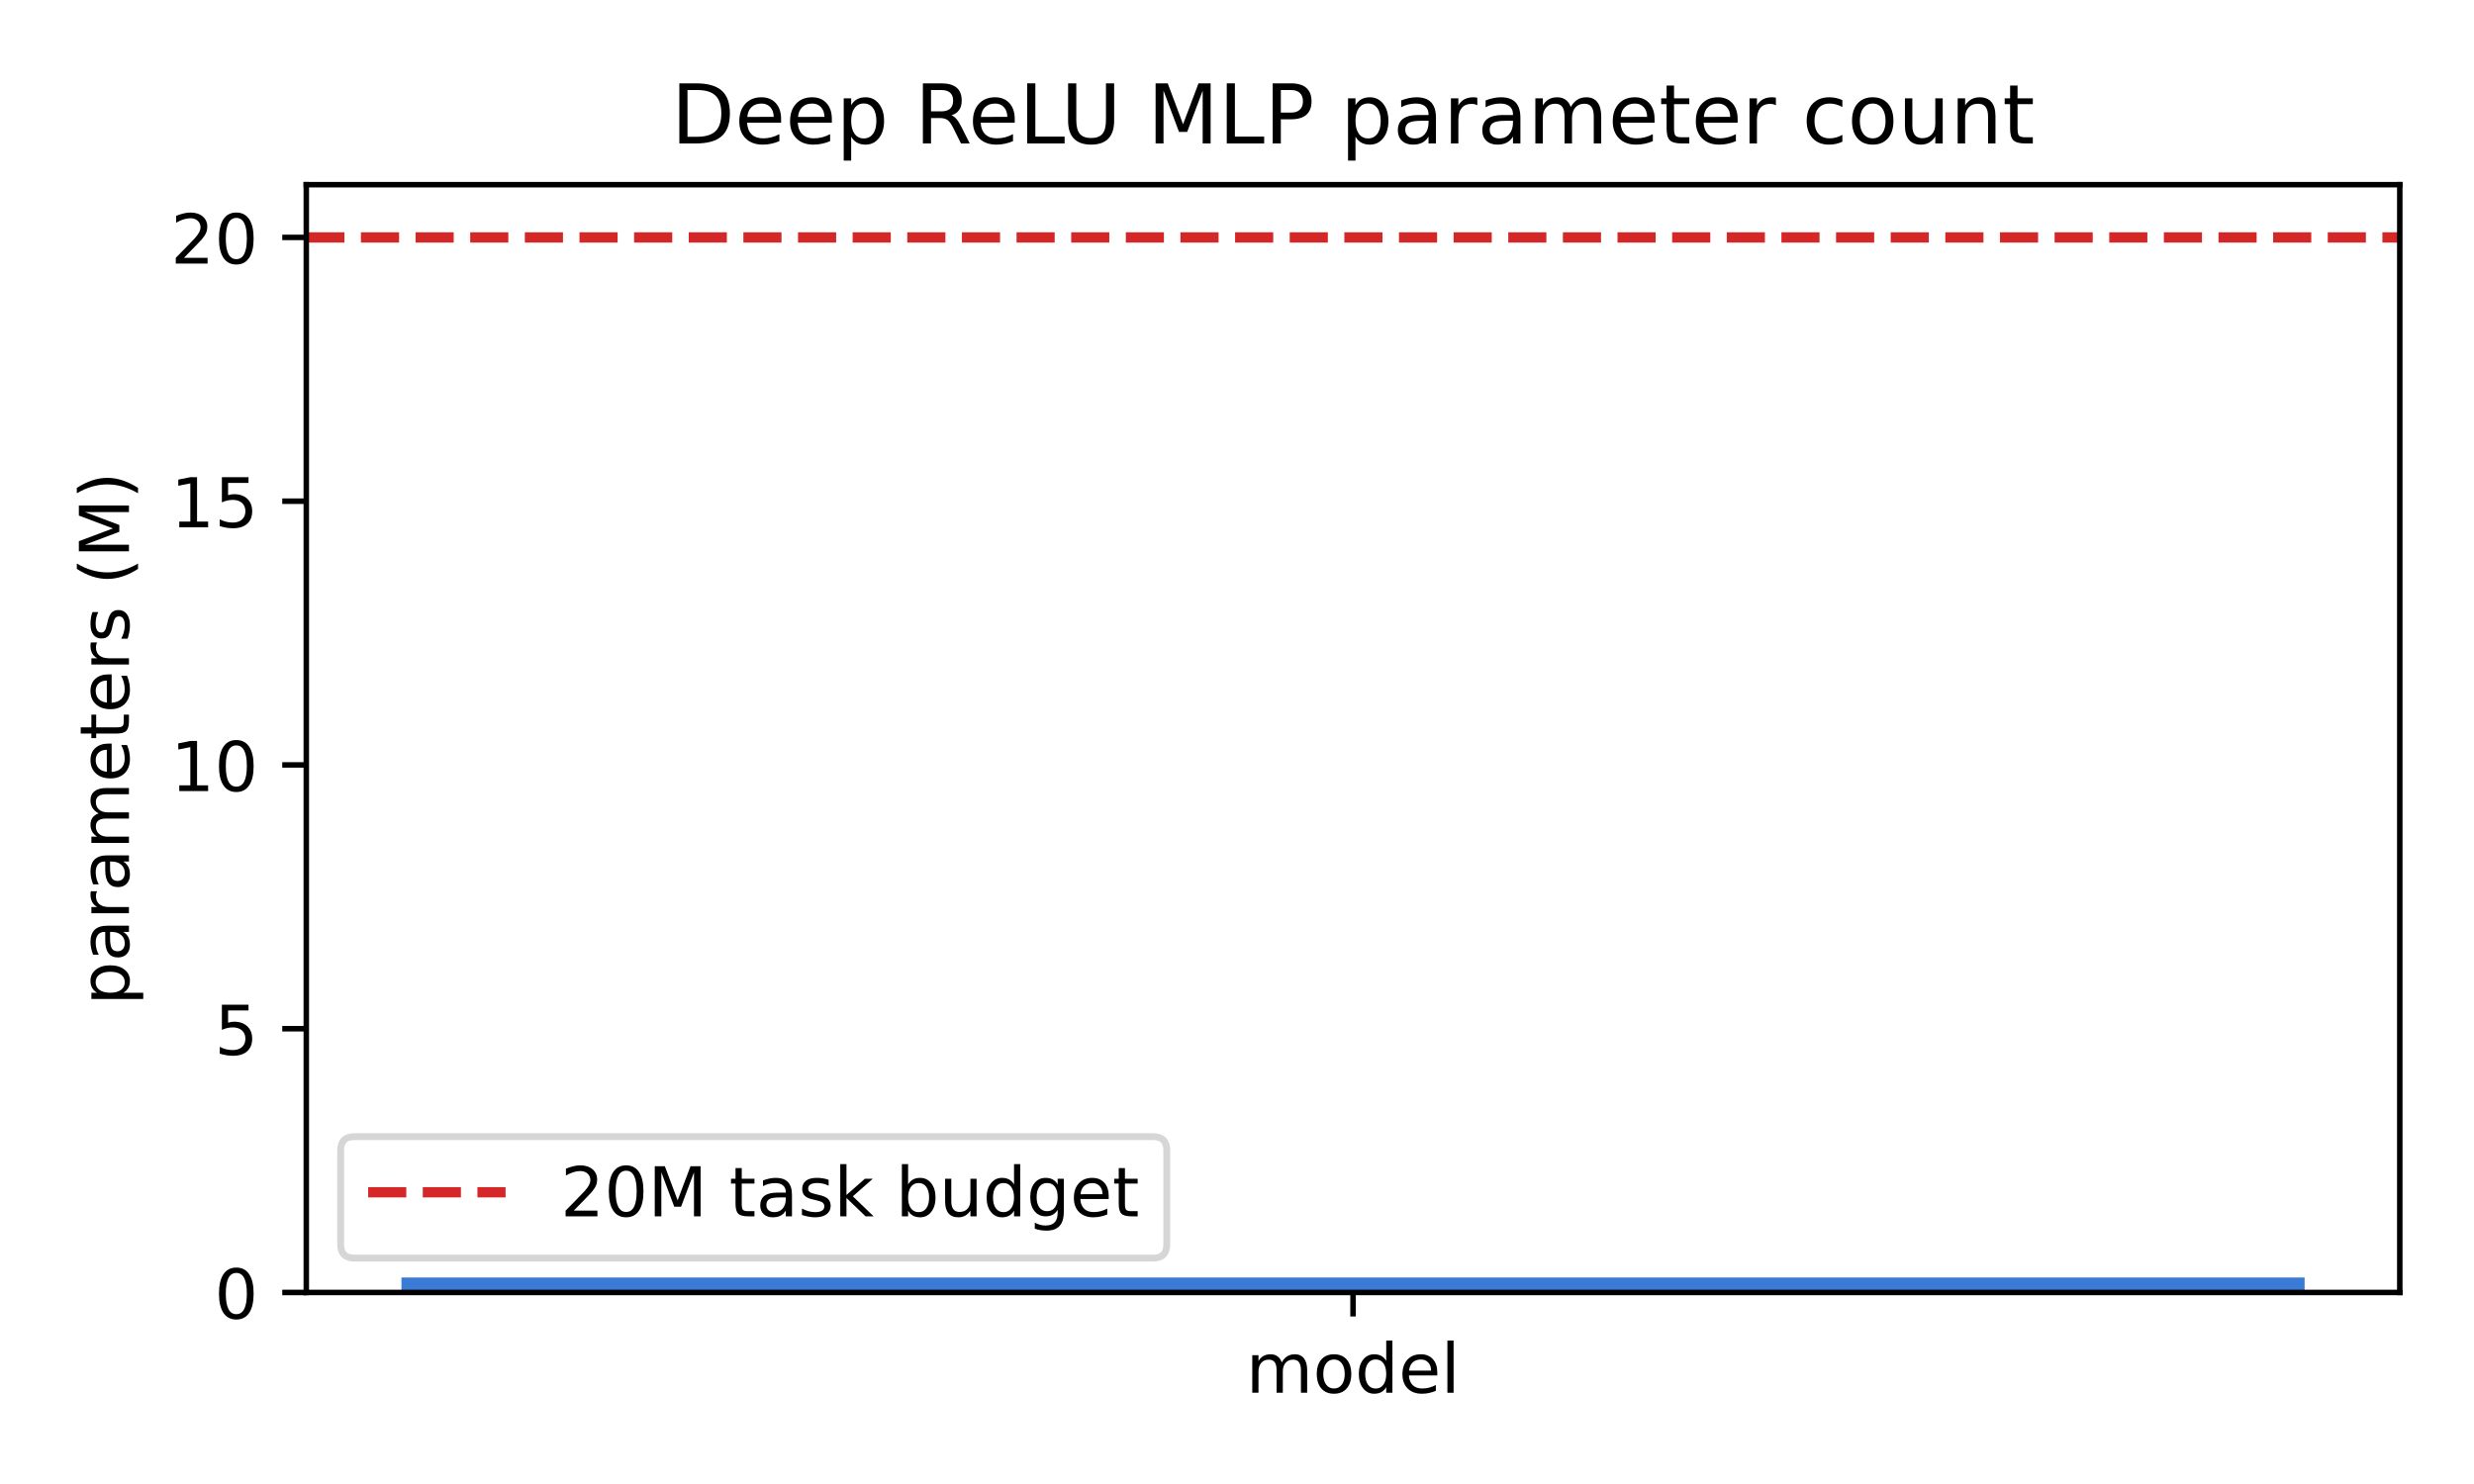
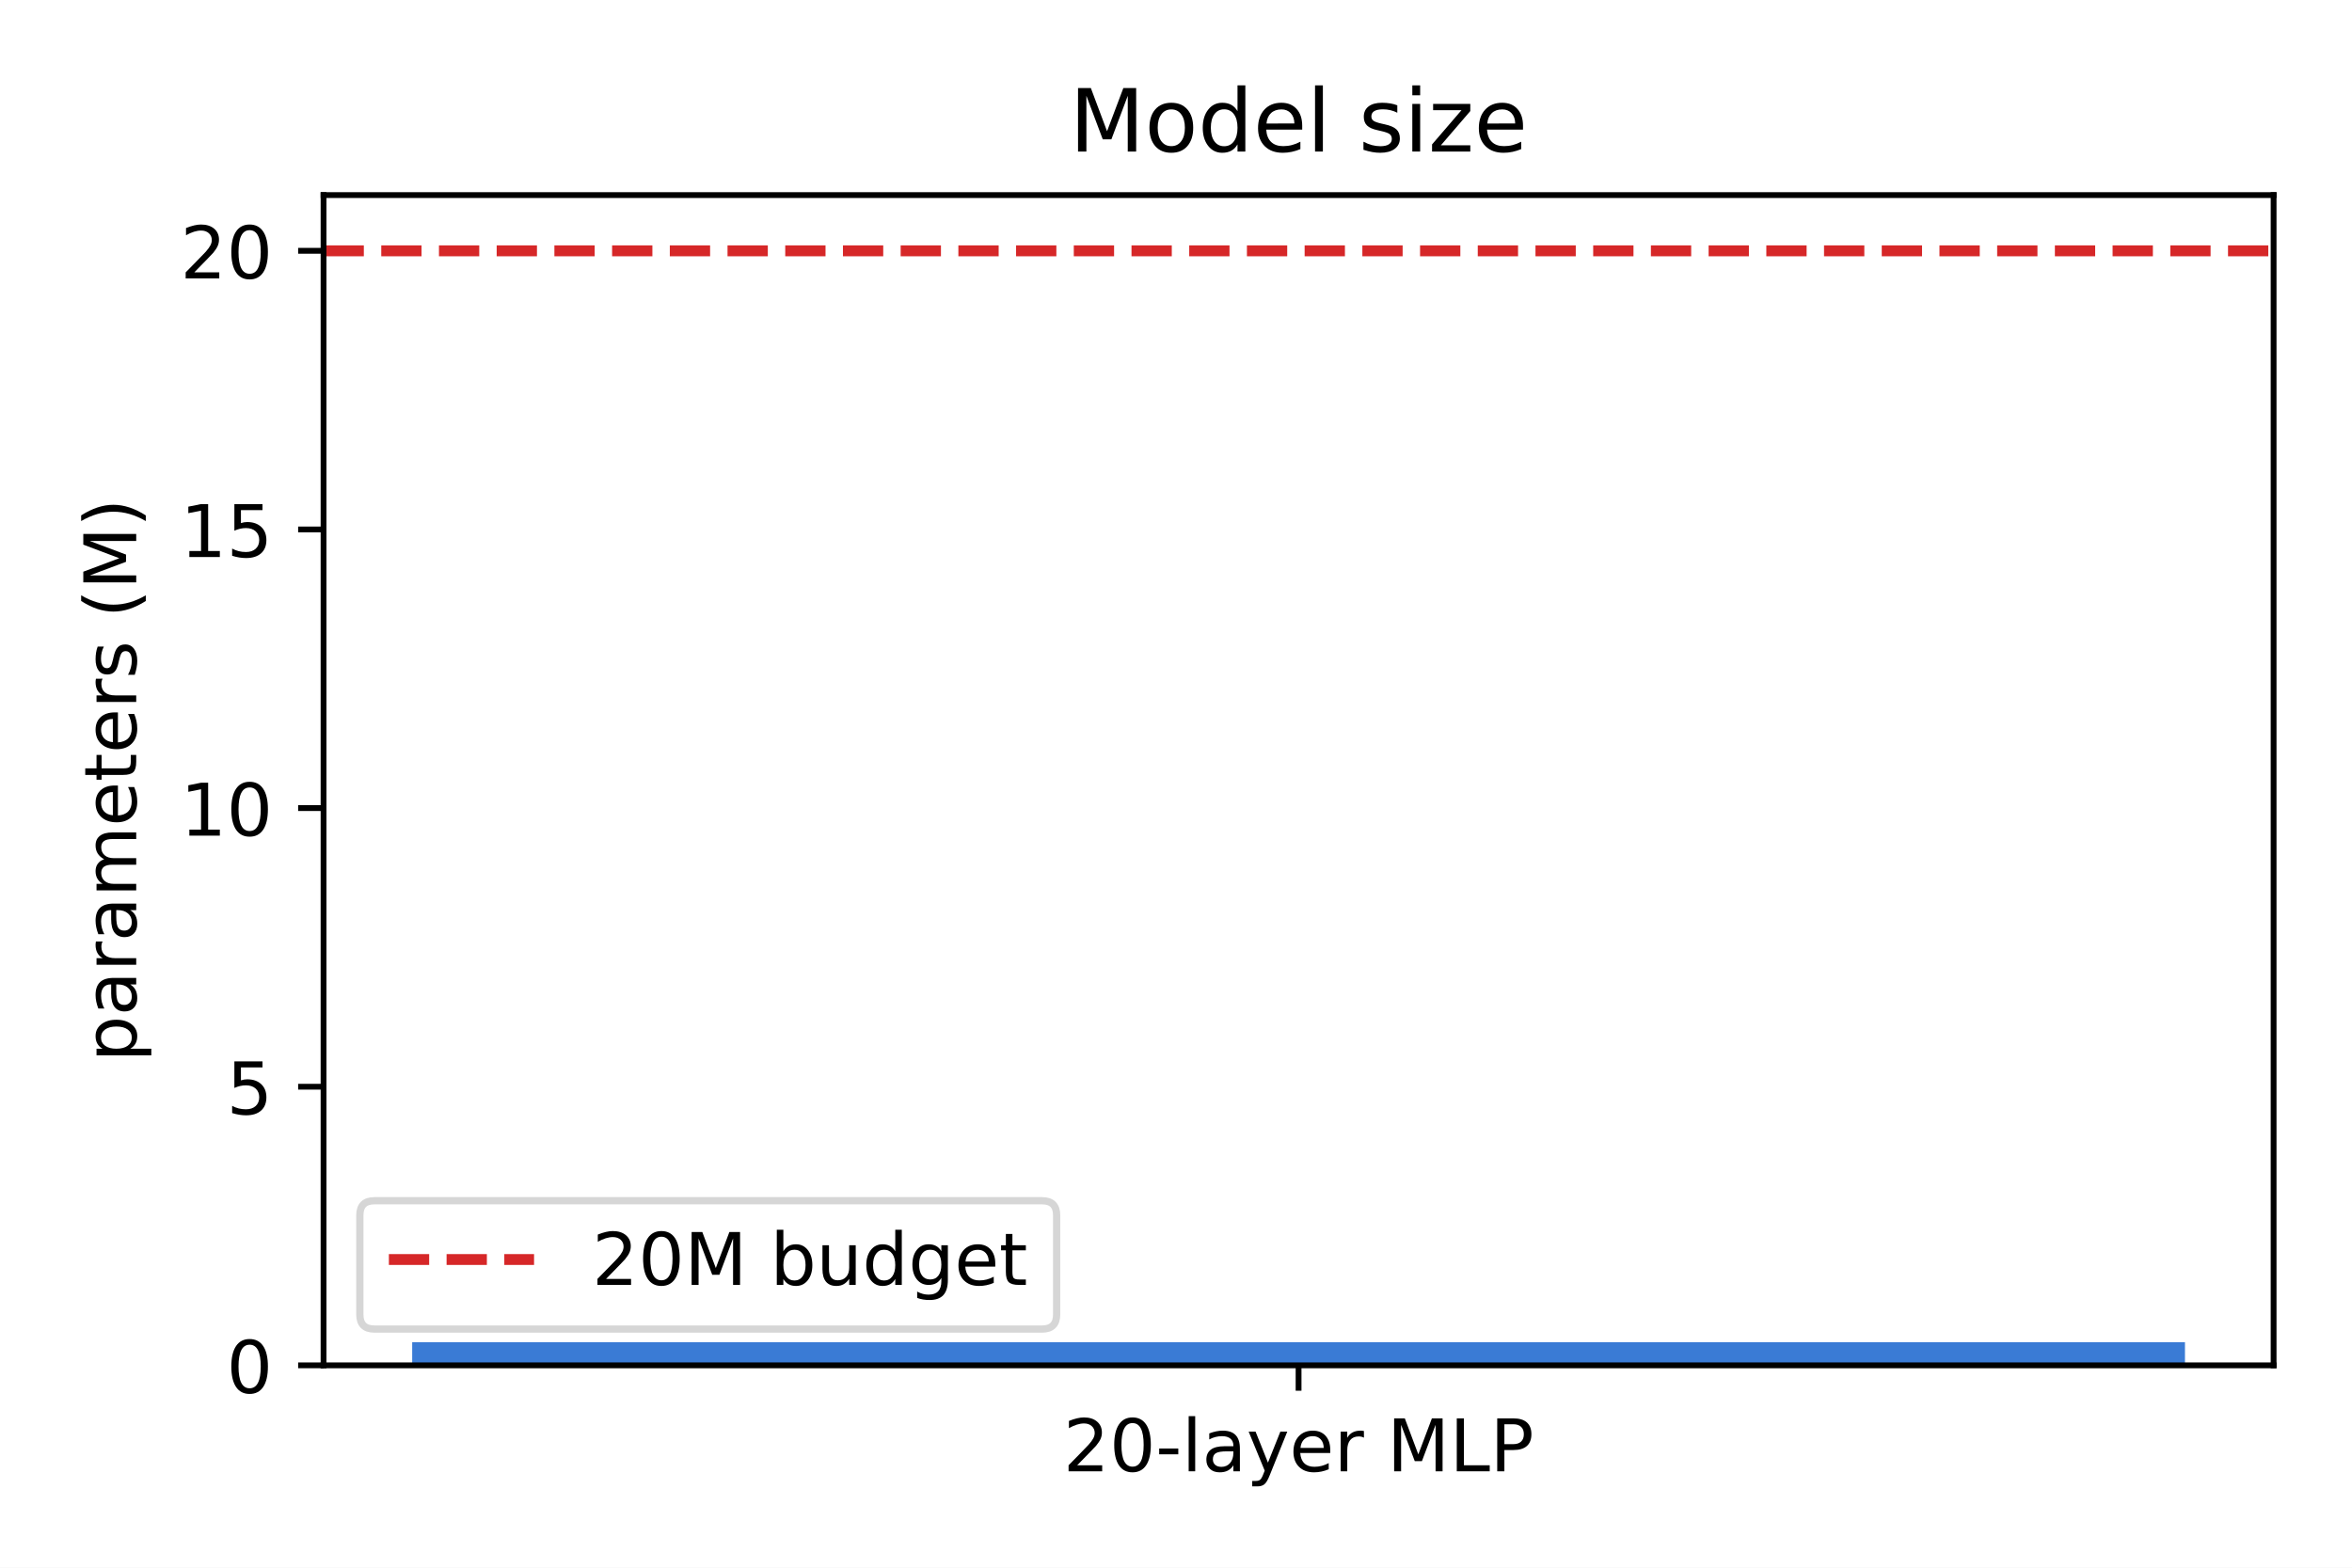
- <svg xmlns="http://www.w3.org/2000/svg" xmlns:xlink="http://www.w3.org/1999/xlink" width="360pt" height="216pt" viewBox="0 0 360 216" version="1.1">
+ <svg xmlns="http://www.w3.org/2000/svg" xmlns:xlink="http://www.w3.org/1999/xlink" width="324pt" height="216pt" viewBox="0 0 324 216" version="1.1">
  <defs>
    <style type="text/css">*{stroke-linejoin: round; stroke-linecap: butt}</style>
  </defs>
  <g id="figure_1">
    <g id="patch_1">
-       <path d="M 0 216  L 360 216  L 360 0  L 0 0  z " style="fill: #ffffff" />
+       <path d="M 0 216  L 324 216  L 324 0  L 0 0  z " style="fill: #ffffff" />
    </g>
    <g id="axes_1">
      <g id="patch_2">
-         <path d="M 44.57 188.12  L 349.2 188.12  L 349.2 26.88  L 44.57 26.88  z " style="fill: #ffffff" />
+         <path d="M 44.57 188.12  L 313.2 188.12  L 313.2 26.88  L 44.57 26.88  z " style="fill: #ffffff" />
      </g>
      <g id="patch_3">
-         <path d="M 58.417 188.12  L 335.353 188.12  L 335.353 185.944  L 58.417 185.944  z " clip-path="url(#pb25b66ce51)" style="fill: #3a7bd5" />
+         <path d="M 56.78 188.12  L 300.99 188.12  L 300.99 184.93  L 56.78 184.93  z " clip-path="url(#p72619e82c5)" style="fill: #3a7bd5" />
      </g>
      <g id="matplotlib.axis_1">
        <g id="xtick_1">
          <g id="line2d_1">
            <defs>
-               <path id="m1ab8d5eab8" d="M 0 0  L 0 3.5  " style="stroke: #000000; stroke-width: 0.8" />
-             </defs>
-             <g>
-               <use xlink:href="#m1ab8d5eab8" x="196.885" y="188.12" style="stroke: #000000; stroke-width: 0.8" />
+               <path id="m97493a56ed" d="M 0 0  L 0 3.5  " style="stroke: #000000; stroke-width: 0.8" />
+             </defs>
+             <g>
+               <use xlink:href="#m97493a56ed" x="178.885" y="188.12" style="stroke: #000000; stroke-width: 0.8" />
            </g>
          </g>
          <g id="text_1">
-             <g transform="translate(181.3155 202.7184) scale(0.1 -0.1)">
+             <g transform="translate(146.4702 202.7184) scale(0.1 -0.1)">
              <defs>
-                 <path id="DejaVuSans-6d" d="M 3328 2828  Q 3544 3216 3844 3400  Q 4144 3584 4550 3584  Q 5097 3584 5394 3201  Q 5691 2819 5691 2113  L 5691 0  L 5113 0  L 5113 2094  Q 5113 2597 4934 2840  Q 4756 3084 4391 3084  Q 3944 3084 3684 2787  Q 3425 2491 3425 1978  L 3425 0  L 2847 0  L 2847 2094  Q 2847 2600 2669 2842  Q 2491 3084 2119 3084  Q 1678 3084 1418 2786  Q 1159 2488 1159 1978  L 1159 0  L 581 0  L 581 3500  L 1159 3500  L 1159 2956  Q 1356 3278 1631 3431  Q 1906 3584 2284 3584  Q 2666 3584 2933 3390  Q 3200 3197 3328 2828  z " transform="scale(0.015625)" />
-                 <path id="DejaVuSans-6f" d="M 1959 3097  Q 1497 3097 1228 2736  Q 959 2375 959 1747  Q 959 1119 1226 758  Q 1494 397 1959 397  Q 2419 397 2687 759  Q 2956 1122 2956 1747  Q 2956 2369 2687 2733  Q 2419 3097 1959 3097  z M 1959 3584  Q 2709 3584 3137 3096  Q 3566 2609 3566 1747  Q 3566 888 3137 398  Q 2709 -91 1959 -91  Q 1206 -91 779 398  Q 353 888 353 1747  Q 353 2609 779 3096  Q 1206 3584 1959 3584  z " transform="scale(0.015625)" />
-                 <path id="DejaVuSans-64" d="M 2906 2969  L 2906 4863  L 3481 4863  L 3481 0  L 2906 0  L 2906 525  Q 2725 213 2448 61  Q 2172 -91 1784 -91  Q 1150 -91 751 415  Q 353 922 353 1747  Q 353 2572 751 3078  Q 1150 3584 1784 3584  Q 2172 3584 2448 3432  Q 2725 3281 2906 2969  z M 947 1747  Q 947 1113 1208 752  Q 1469 391 1925 391  Q 2381 391 2643 752  Q 2906 1113 2906 1747  Q 2906 2381 2643 2742  Q 2381 3103 1925 3103  Q 1469 3103 1208 2742  Q 947 2381 947 1747  z " transform="scale(0.015625)" />
+                 <path id="DejaVuSans-32" d="M 1228 531  L 3431 531  L 3431 0  L 469 0  L 469 531  Q 828 903 1448 1529  Q 2069 2156 2228 2338  Q 2531 2678 2651 2914  Q 2772 3150 2772 3378  Q 2772 3750 2511 3984  Q 2250 4219 1831 4219  Q 1534 4219 1204 4116  Q 875 4013 500 3803  L 500 4441  Q 881 4594 1212 4672  Q 1544 4750 1819 4750  Q 2544 4750 2975 4387  Q 3406 4025 3406 3419  Q 3406 3131 3298 2873  Q 3191 2616 2906 2266  Q 2828 2175 2409 1742  Q 1991 1309 1228 531  z " transform="scale(0.015625)" />
+                 <path id="DejaVuSans-30" d="M 2034 4250  Q 1547 4250 1301 3770  Q 1056 3291 1056 2328  Q 1056 1369 1301 889  Q 1547 409 2034 409  Q 2525 409 2770 889  Q 3016 1369 3016 2328  Q 3016 3291 2770 3770  Q 2525 4250 2034 4250  z M 2034 4750  Q 2819 4750 3233 4129  Q 3647 3509 3647 2328  Q 3647 1150 3233 529  Q 2819 -91 2034 -91  Q 1250 -91 836 529  Q 422 1150 422 2328  Q 422 3509 836 4129  Q 1250 4750 2034 4750  z " transform="scale(0.015625)" />
+                 <path id="DejaVuSans-2d" d="M 313 2009  L 1997 2009  L 1997 1497  L 313 1497  L 313 2009  z " transform="scale(0.015625)" />
+                 <path id="DejaVuSans-6c" d="M 603 4863  L 1178 4863  L 1178 0  L 603 0  L 603 4863  z " transform="scale(0.015625)" />
+                 <path id="DejaVuSans-61" d="M 2194 1759  Q 1497 1759 1228 1600  Q 959 1441 959 1056  Q 959 750 1161 570  Q 1363 391 1709 391  Q 2188 391 2477 730  Q 2766 1069 2766 1631  L 2766 1759  L 2194 1759  z M 3341 1997  L 3341 0  L 2766 0  L 2766 531  Q 2569 213 2275 61  Q 1981 -91 1556 -91  Q 1019 -91 701 211  Q 384 513 384 1019  Q 384 1609 779 1909  Q 1175 2209 1959 2209  L 2766 2209  L 2766 2266  Q 2766 2663 2505 2880  Q 2244 3097 1772 3097  Q 1472 3097 1187 3025  Q 903 2953 641 2809  L 641 3341  Q 956 3463 1253 3523  Q 1550 3584 1831 3584  Q 2591 3584 2966 3190  Q 3341 2797 3341 1997  z " transform="scale(0.015625)" />
+                 <path id="DejaVuSans-79" d="M 2059 -325  Q 1816 -950 1584 -1140  Q 1353 -1331 966 -1331  L 506 -1331  L 506 -850  L 844 -850  Q 1081 -850 1212 -737  Q 1344 -625 1503 -206  L 1606 56  L 191 3500  L 800 3500  L 1894 763  L 2988 3500  L 3597 3500  L 2059 -325  z " transform="scale(0.015625)" />
                <path id="DejaVuSans-65" d="M 3597 1894  L 3597 1613  L 953 1613  Q 991 1019 1311 708  Q 1631 397 2203 397  Q 2534 397 2845 478  Q 3156 559 3463 722  L 3463 178  Q 3153 47 2828 -22  Q 2503 -91 2169 -91  Q 1331 -91 842 396  Q 353 884 353 1716  Q 353 2575 817 3079  Q 1281 3584 2069 3584  Q 2775 3584 3186 3129  Q 3597 2675 3597 1894  z M 3022 2063  Q 3016 2534 2758 2815  Q 2500 3097 2075 3097  Q 1594 3097 1305 2825  Q 1016 2553 972 2059  L 3022 2063  z " transform="scale(0.015625)" />
-                 <path id="DejaVuSans-6c" d="M 603 4863  L 1178 4863  L 1178 0  L 603 0  L 603 4863  z " transform="scale(0.015625)" />
+                 <path id="DejaVuSans-72" d="M 2631 2963  Q 2534 3019 2420 3045  Q 2306 3072 2169 3072  Q 1681 3072 1420 2755  Q 1159 2438 1159 1844  L 1159 0  L 581 0  L 581 3500  L 1159 3500  L 1159 2956  Q 1341 3275 1631 3429  Q 1922 3584 2338 3584  Q 2397 3584 2469 3576  Q 2541 3569 2628 3553  L 2631 2963  z " transform="scale(0.015625)" />
+                 <path id="DejaVuSans-20" transform="scale(0.015625)" />
+                 <path id="DejaVuSans-4d" d="M 628 4666  L 1569 4666  L 2759 1491  L 3956 4666  L 4897 4666  L 4897 0  L 4281 0  L 4281 4097  L 3078 897  L 2444 897  L 1241 4097  L 1241 0  L 628 0  L 628 4666  z " transform="scale(0.015625)" />
+                 <path id="DejaVuSans-4c" d="M 628 4666  L 1259 4666  L 1259 531  L 3531 531  L 3531 0  L 628 0  L 628 4666  z " transform="scale(0.015625)" />
+                 <path id="DejaVuSans-50" d="M 1259 4147  L 1259 2394  L 2053 2394  Q 2494 2394 2734 2622  Q 2975 2850 2975 3272  Q 2975 3691 2734 3919  Q 2494 4147 2053 4147  L 1259 4147  z M 628 4666  L 2053 4666  Q 2838 4666 3239 4311  Q 3641 3956 3641 3272  Q 3641 2581 3239 2228  Q 2838 1875 2053 1875  L 1259 1875  L 1259 0  L 628 0  L 628 4666  z " transform="scale(0.015625)" />
              </defs>
-               <use xlink:href="#DejaVuSans-6d" />
-               <use xlink:href="#DejaVuSans-6f" transform="translate(97.41211 0)" />
-               <use xlink:href="#DejaVuSans-64" transform="translate(158.5938 0)" />
-               <use xlink:href="#DejaVuSans-65" transform="translate(222.0703 0)" />
-               <use xlink:href="#DejaVuSans-6c" transform="translate(283.5938 0)" />
+               <use xlink:href="#DejaVuSans-32" />
+               <use xlink:href="#DejaVuSans-30" transform="translate(63.62305 0)" />
+               <use xlink:href="#DejaVuSans-2d" transform="translate(127.2461 0)" />
+               <use xlink:href="#DejaVuSans-6c" transform="translate(163.3301 0)" />
+               <use xlink:href="#DejaVuSans-61" transform="translate(191.1133 0)" />
+               <use xlink:href="#DejaVuSans-79" transform="translate(252.3926 0)" />
+               <use xlink:href="#DejaVuSans-65" transform="translate(311.5723 0)" />
+               <use xlink:href="#DejaVuSans-72" transform="translate(373.0957 0)" />
+               <use xlink:href="#DejaVuSans-20" transform="translate(414.209 0)" />
+               <use xlink:href="#DejaVuSans-4d" transform="translate(445.9961 0)" />
+               <use xlink:href="#DejaVuSans-4c" transform="translate(532.2754 0)" />
+               <use xlink:href="#DejaVuSans-50" transform="translate(587.9883 0)" />
            </g>
          </g>
        </g>
      </g>
      <g id="matplotlib.axis_2">
        <g id="ytick_1">
          <g id="line2d_2">
            <defs>
-               <path id="m8234072c91" d="M 0 0  L -3.5 0  " style="stroke: #000000; stroke-width: 0.8" />
-             </defs>
-             <g>
-               <use xlink:href="#m8234072c91" x="44.57" y="188.12" style="stroke: #000000; stroke-width: 0.8" />
+               <path id="m9eea77947b" d="M 0 0  L -3.5 0  " style="stroke: #000000; stroke-width: 0.8" />
+             </defs>
+             <g>
+               <use xlink:href="#m9eea77947b" x="44.57" y="188.12" style="stroke: #000000; stroke-width: 0.8" />
            </g>
          </g>
          <g id="text_2">
            <g transform="translate(31.2075 191.9192) scale(0.1 -0.1)">
-               <defs>
-                 <path id="DejaVuSans-30" d="M 2034 4250  Q 1547 4250 1301 3770  Q 1056 3291 1056 2328  Q 1056 1369 1301 889  Q 1547 409 2034 409  Q 2525 409 2770 889  Q 3016 1369 3016 2328  Q 3016 3291 2770 3770  Q 2525 4250 2034 4250  z M 2034 4750  Q 2819 4750 3233 4129  Q 3647 3509 3647 2328  Q 3647 1150 3233 529  Q 2819 -91 2034 -91  Q 1250 -91 836 529  Q 422 1150 422 2328  Q 422 3509 836 4129  Q 1250 4750 2034 4750  z " transform="scale(0.015625)" />
-               </defs>
              <use xlink:href="#DejaVuSans-30" />
            </g>
          </g>
        </g>
        <g id="ytick_2">
          <g id="line2d_3">
            <g>
-               <use xlink:href="#m8234072c91" x="44.57" y="149.73" style="stroke: #000000; stroke-width: 0.8" />
+               <use xlink:href="#m9eea77947b" x="44.57" y="149.73" style="stroke: #000000; stroke-width: 0.8" />
            </g>
          </g>
          <g id="text_3">
            <g transform="translate(31.2075 153.5287) scale(0.1 -0.1)">
              <defs>
                <path id="DejaVuSans-35" d="M 691 4666  L 3169 4666  L 3169 4134  L 1269 4134  L 1269 2991  Q 1406 3038 1543 3061  Q 1681 3084 1819 3084  Q 2600 3084 3056 2656  Q 3513 2228 3513 1497  Q 3513 744 3044 326  Q 2575 -91 1722 -91  Q 1428 -91 1123 -41  Q 819 9 494 109  L 494 744  Q 775 591 1075 516  Q 1375 441 1709 441  Q 2250 441 2565 725  Q 2881 1009 2881 1497  Q 2881 1984 2565 2268  Q 2250 2553 1709 2553  Q 1456 2553 1204 2497  Q 953 2441 691 2322  L 691 4666  z " transform="scale(0.015625)" />
              </defs>
              <use xlink:href="#DejaVuSans-35" />
            </g>
          </g>
        </g>
        <g id="ytick_3">
          <g id="line2d_4">
            <g>
-               <use xlink:href="#m8234072c91" x="44.57" y="111.339" style="stroke: #000000; stroke-width: 0.8" />
+               <use xlink:href="#m9eea77947b" x="44.57" y="111.339" style="stroke: #000000; stroke-width: 0.8" />
            </g>
          </g>
          <g id="text_4">
            <g transform="translate(24.845 115.1383) scale(0.1 -0.1)">
              <defs>
                <path id="DejaVuSans-31" d="M 794 531  L 1825 531  L 1825 4091  L 703 3866  L 703 4441  L 1819 4666  L 2450 4666  L 2450 531  L 3481 531  L 3481 0  L 794 0  L 794 531  z " transform="scale(0.015625)" />
              </defs>
              <use xlink:href="#DejaVuSans-31" />
              <use xlink:href="#DejaVuSans-30" transform="translate(63.62305 0)" />
            </g>
          </g>
        </g>
        <g id="ytick_4">
          <g id="line2d_5">
            <g>
-               <use xlink:href="#m8234072c91" x="44.57" y="72.949" style="stroke: #000000; stroke-width: 0.8" />
+               <use xlink:href="#m9eea77947b" x="44.57" y="72.949" style="stroke: #000000; stroke-width: 0.8" />
            </g>
          </g>
          <g id="text_5">
            <g transform="translate(24.845 76.74779) scale(0.1 -0.1)">
              <use xlink:href="#DejaVuSans-31" />
              <use xlink:href="#DejaVuSans-35" transform="translate(63.62305 0)" />
            </g>
          </g>
        </g>
        <g id="ytick_5">
          <g id="line2d_6">
            <g>
-               <use xlink:href="#m8234072c91" x="44.57" y="34.558" style="stroke: #000000; stroke-width: 0.8" />
+               <use xlink:href="#m9eea77947b" x="44.57" y="34.558" style="stroke: #000000; stroke-width: 0.8" />
            </g>
          </g>
          <g id="text_6">
            <g transform="translate(24.845 38.35731) scale(0.1 -0.1)">
-               <defs>
-                 <path id="DejaVuSans-32" d="M 1228 531  L 3431 531  L 3431 0  L 469 0  L 469 531  Q 828 903 1448 1529  Q 2069 2156 2228 2338  Q 2531 2678 2651 2914  Q 2772 3150 2772 3378  Q 2772 3750 2511 3984  Q 2250 4219 1831 4219  Q 1534 4219 1204 4116  Q 875 4013 500 3803  L 500 4441  Q 881 4594 1212 4672  Q 1544 4750 1819 4750  Q 2544 4750 2975 4387  Q 3406 4025 3406 3419  Q 3406 3131 3298 2873  Q 3191 2616 2906 2266  Q 2828 2175 2409 1742  Q 1991 1309 1228 531  z " transform="scale(0.015625)" />
-               </defs>
              <use xlink:href="#DejaVuSans-32" />
              <use xlink:href="#DejaVuSans-30" transform="translate(63.62305 0)" />
            </g>
          </g>
        </g>
        <g id="text_7">
          <g transform="translate(18.76531 146.3063) rotate(-90) scale(0.1 -0.1)">
            <defs>
              <path id="DejaVuSans-70" d="M 1159 525  L 1159 -1331  L 581 -1331  L 581 3500  L 1159 3500  L 1159 2969  Q 1341 3281 1617 3432  Q 1894 3584 2278 3584  Q 2916 3584 3314 3078  Q 3713 2572 3713 1747  Q 3713 922 3314 415  Q 2916 -91 2278 -91  Q 1894 -91 1617 61  Q 1341 213 1159 525  z M 3116 1747  Q 3116 2381 2855 2742  Q 2594 3103 2138 3103  Q 1681 3103 1420 2742  Q 1159 2381 1159 1747  Q 1159 1113 1420 752  Q 1681 391 2138 391  Q 2594 391 2855 752  Q 3116 1113 3116 1747  z " transform="scale(0.015625)" />
-               <path id="DejaVuSans-61" d="M 2194 1759  Q 1497 1759 1228 1600  Q 959 1441 959 1056  Q 959 750 1161 570  Q 1363 391 1709 391  Q 2188 391 2477 730  Q 2766 1069 2766 1631  L 2766 1759  L 2194 1759  z M 3341 1997  L 3341 0  L 2766 0  L 2766 531  Q 2569 213 2275 61  Q 1981 -91 1556 -91  Q 1019 -91 701 211  Q 384 513 384 1019  Q 384 1609 779 1909  Q 1175 2209 1959 2209  L 2766 2209  L 2766 2266  Q 2766 2663 2505 2880  Q 2244 3097 1772 3097  Q 1472 3097 1187 3025  Q 903 2953 641 2809  L 641 3341  Q 956 3463 1253 3523  Q 1550 3584 1831 3584  Q 2591 3584 2966 3190  Q 3341 2797 3341 1997  z " transform="scale(0.015625)" />
-               <path id="DejaVuSans-72" d="M 2631 2963  Q 2534 3019 2420 3045  Q 2306 3072 2169 3072  Q 1681 3072 1420 2755  Q 1159 2438 1159 1844  L 1159 0  L 581 0  L 581 3500  L 1159 3500  L 1159 2956  Q 1341 3275 1631 3429  Q 1922 3584 2338 3584  Q 2397 3584 2469 3576  Q 2541 3569 2628 3553  L 2631 2963  z " transform="scale(0.015625)" />
+               <path id="DejaVuSans-6d" d="M 3328 2828  Q 3544 3216 3844 3400  Q 4144 3584 4550 3584  Q 5097 3584 5394 3201  Q 5691 2819 5691 2113  L 5691 0  L 5113 0  L 5113 2094  Q 5113 2597 4934 2840  Q 4756 3084 4391 3084  Q 3944 3084 3684 2787  Q 3425 2491 3425 1978  L 3425 0  L 2847 0  L 2847 2094  Q 2847 2600 2669 2842  Q 2491 3084 2119 3084  Q 1678 3084 1418 2786  Q 1159 2488 1159 1978  L 1159 0  L 581 0  L 581 3500  L 1159 3500  L 1159 2956  Q 1356 3278 1631 3431  Q 1906 3584 2284 3584  Q 2666 3584 2933 3390  Q 3200 3197 3328 2828  z " transform="scale(0.015625)" />
              <path id="DejaVuSans-74" d="M 1172 4494  L 1172 3500  L 2356 3500  L 2356 3053  L 1172 3053  L 1172 1153  Q 1172 725 1289 603  Q 1406 481 1766 481  L 2356 481  L 2356 0  L 1766 0  Q 1100 0 847 248  Q 594 497 594 1153  L 594 3053  L 172 3053  L 172 3500  L 594 3500  L 594 4494  L 1172 4494  z " transform="scale(0.015625)" />
              <path id="DejaVuSans-73" d="M 2834 3397  L 2834 2853  Q 2591 2978 2328 3040  Q 2066 3103 1784 3103  Q 1356 3103 1142 2972  Q 928 2841 928 2578  Q 928 2378 1081 2264  Q 1234 2150 1697 2047  L 1894 2003  Q 2506 1872 2764 1633  Q 3022 1394 3022 966  Q 3022 478 2636 193  Q 2250 -91 1575 -91  Q 1294 -91 989 -36  Q 684 19 347 128  L 347 722  Q 666 556 975 473  Q 1284 391 1588 391  Q 1994 391 2212 530  Q 2431 669 2431 922  Q 2431 1156 2273 1281  Q 2116 1406 1581 1522  L 1381 1569  Q 847 1681 609 1914  Q 372 2147 372 2553  Q 372 3047 722 3315  Q 1072 3584 1716 3584  Q 2034 3584 2315 3537  Q 2597 3491 2834 3397  z " transform="scale(0.015625)" />
-               <path id="DejaVuSans-20" transform="scale(0.015625)" />
              <path id="DejaVuSans-28" d="M 1984 4856  Q 1566 4138 1362 3434  Q 1159 2731 1159 2009  Q 1159 1288 1364 580  Q 1569 -128 1984 -844  L 1484 -844  Q 1016 -109 783 600  Q 550 1309 550 2009  Q 550 2706 781 3412  Q 1013 4119 1484 4856  L 1984 4856  z " transform="scale(0.015625)" />
-               <path id="DejaVuSans-4d" d="M 628 4666  L 1569 4666  L 2759 1491  L 3956 4666  L 4897 4666  L 4897 0  L 4281 0  L 4281 4097  L 3078 897  L 2444 897  L 1241 4097  L 1241 0  L 628 0  L 628 4666  z " transform="scale(0.015625)" />
              <path id="DejaVuSans-29" d="M 513 4856  L 1013 4856  Q 1481 4119 1714 3412  Q 1947 2706 1947 2009  Q 1947 1309 1714 600  Q 1481 -109 1013 -844  L 513 -844  Q 928 -128 1133 580  Q 1338 1288 1338 2009  Q 1338 2731 1133 3434  Q 928 4138 513 4856  z " transform="scale(0.015625)" />
            </defs>
            <use xlink:href="#DejaVuSans-70" />
            <use xlink:href="#DejaVuSans-61" transform="translate(63.47656 0)" />
            <use xlink:href="#DejaVuSans-72" transform="translate(124.7559 0)" />
            <use xlink:href="#DejaVuSans-61" transform="translate(165.8691 0)" />
            <use xlink:href="#DejaVuSans-6d" transform="translate(227.1484 0)" />
            <use xlink:href="#DejaVuSans-65" transform="translate(324.5605 0)" />
            <use xlink:href="#DejaVuSans-74" transform="translate(386.084 0)" />
            <use xlink:href="#DejaVuSans-65" transform="translate(425.293 0)" />
            <use xlink:href="#DejaVuSans-72" transform="translate(486.8164 0)" />
            <use xlink:href="#DejaVuSans-73" transform="translate(527.9297 0)" />
            <use xlink:href="#DejaVuSans-20" transform="translate(580.0293 0)" />
            <use xlink:href="#DejaVuSans-28" transform="translate(611.8164 0)" />
            <use xlink:href="#DejaVuSans-4d" transform="translate(650.8301 0)" />
            <use xlink:href="#DejaVuSans-29" transform="translate(737.1094 0)" />
          </g>
        </g>
      </g>
      <g id="line2d_7">
-         <path d="M 44.57 34.558  L 349.2 34.558  " clip-path="url(#pb25b66ce51)" style="fill: none; stroke-dasharray: 5.55,2.4; stroke-dashoffset: 0; stroke: #d62728; stroke-width: 1.5" />
+         <path d="M 44.57 34.558  L 313.2 34.558  " clip-path="url(#p72619e82c5)" style="fill: none; stroke-dasharray: 5.55,2.4; stroke-dashoffset: 0; stroke: #d62728; stroke-width: 1.5" />
      </g>
      <g id="patch_4">
        <path d="M 44.57 188.12  L 44.57 26.88  " style="fill: none; stroke: #000000; stroke-width: 0.8; stroke-linejoin: miter; stroke-linecap: square" />
      </g>
      <g id="patch_5">
-         <path d="M 349.2 188.12  L 349.2 26.88  " style="fill: none; stroke: #000000; stroke-width: 0.8; stroke-linejoin: miter; stroke-linecap: square" />
+         <path d="M 313.2 188.12  L 313.2 26.88  " style="fill: none; stroke: #000000; stroke-width: 0.8; stroke-linejoin: miter; stroke-linecap: square" />
      </g>
      <g id="patch_6">
-         <path d="M 44.57 188.12  L 349.2 188.12  " style="fill: none; stroke: #000000; stroke-width: 0.8; stroke-linejoin: miter; stroke-linecap: square" />
+         <path d="M 44.57 188.12  L 313.2 188.12  " style="fill: none; stroke: #000000; stroke-width: 0.8; stroke-linejoin: miter; stroke-linecap: square" />
      </g>
      <g id="patch_7">
-         <path d="M 44.57 26.88  L 349.2 26.88  " style="fill: none; stroke: #000000; stroke-width: 0.8; stroke-linejoin: miter; stroke-linecap: square" />
+         <path d="M 44.57 26.88  L 313.2 26.88  " style="fill: none; stroke: #000000; stroke-width: 0.8; stroke-linejoin: miter; stroke-linecap: square" />
      </g>
      <g id="text_8">
-         <g transform="translate(97.67781 20.88) scale(0.12 -0.12)">
+         <g transform="translate(147.3288 20.88) scale(0.12 -0.12)">
          <defs>
-             <path id="DejaVuSans-44" d="M 1259 4147  L 1259 519  L 2022 519  Q 2988 519 3436 956  Q 3884 1394 3884 2338  Q 3884 3275 3436 3711  Q 2988 4147 2022 4147  L 1259 4147  z M 628 4666  L 1925 4666  Q 3281 4666 3915 4102  Q 4550 3538 4550 2338  Q 4550 1131 3912 565  Q 3275 0 1925 0  L 628 0  L 628 4666  z " transform="scale(0.015625)" />
-             <path id="DejaVuSans-52" d="M 2841 2188  Q 3044 2119 3236 1894  Q 3428 1669 3622 1275  L 4263 0  L 3584 0  L 2988 1197  Q 2756 1666 2539 1819  Q 2322 1972 1947 1972  L 1259 1972  L 1259 0  L 628 0  L 628 4666  L 2053 4666  Q 2853 4666 3247 4331  Q 3641 3997 3641 3322  Q 3641 2881 3436 2590  Q 3231 2300 2841 2188  z M 1259 4147  L 1259 2491  L 2053 2491  Q 2509 2491 2742 2702  Q 2975 2913 2975 3322  Q 2975 3731 2742 3939  Q 2509 4147 2053 4147  L 1259 4147  z " transform="scale(0.015625)" />
-             <path id="DejaVuSans-4c" d="M 628 4666  L 1259 4666  L 1259 531  L 3531 531  L 3531 0  L 628 0  L 628 4666  z " transform="scale(0.015625)" />
-             <path id="DejaVuSans-55" d="M 556 4666  L 1191 4666  L 1191 1831  Q 1191 1081 1462 751  Q 1734 422 2344 422  Q 2950 422 3222 751  Q 3494 1081 3494 1831  L 3494 4666  L 4128 4666  L 4128 1753  Q 4128 841 3676 375  Q 3225 -91 2344 -91  Q 1459 -91 1007 375  Q 556 841 556 1753  L 556 4666  z " transform="scale(0.015625)" />
-             <path id="DejaVuSans-50" d="M 1259 4147  L 1259 2394  L 2053 2394  Q 2494 2394 2734 2622  Q 2975 2850 2975 3272  Q 2975 3691 2734 3919  Q 2494 4147 2053 4147  L 1259 4147  z M 628 4666  L 2053 4666  Q 2838 4666 3239 4311  Q 3641 3956 3641 3272  Q 3641 2581 3239 2228  Q 2838 1875 2053 1875  L 1259 1875  L 1259 0  L 628 0  L 628 4666  z " transform="scale(0.015625)" />
-             <path id="DejaVuSans-63" d="M 3122 3366  L 3122 2828  Q 2878 2963 2633 3030  Q 2388 3097 2138 3097  Q 1578 3097 1268 2742  Q 959 2388 959 1747  Q 959 1106 1268 751  Q 1578 397 2138 397  Q 2388 397 2633 464  Q 2878 531 3122 666  L 3122 134  Q 2881 22 2623 -34  Q 2366 -91 2075 -91  Q 1284 -91 818 406  Q 353 903 353 1747  Q 353 2603 823 3093  Q 1294 3584 2113 3584  Q 2378 3584 2631 3529  Q 2884 3475 3122 3366  z " transform="scale(0.015625)" />
-             <path id="DejaVuSans-75" d="M 544 1381  L 544 3500  L 1119 3500  L 1119 1403  Q 1119 906 1312 657  Q 1506 409 1894 409  Q 2359 409 2629 706  Q 2900 1003 2900 1516  L 2900 3500  L 3475 3500  L 3475 0  L 2900 0  L 2900 538  Q 2691 219 2414 64  Q 2138 -91 1772 -91  Q 1169 -91 856 284  Q 544 659 544 1381  z M 1991 3584  L 1991 3584  z " transform="scale(0.015625)" />
-             <path id="DejaVuSans-6e" d="M 3513 2113  L 3513 0  L 2938 0  L 2938 2094  Q 2938 2591 2744 2837  Q 2550 3084 2163 3084  Q 1697 3084 1428 2787  Q 1159 2491 1159 1978  L 1159 0  L 581 0  L 581 3500  L 1159 3500  L 1159 2956  Q 1366 3272 1645 3428  Q 1925 3584 2291 3584  Q 2894 3584 3203 3211  Q 3513 2838 3513 2113  z " transform="scale(0.015625)" />
+             <path id="DejaVuSans-6f" d="M 1959 3097  Q 1497 3097 1228 2736  Q 959 2375 959 1747  Q 959 1119 1226 758  Q 1494 397 1959 397  Q 2419 397 2687 759  Q 2956 1122 2956 1747  Q 2956 2369 2687 2733  Q 2419 3097 1959 3097  z M 1959 3584  Q 2709 3584 3137 3096  Q 3566 2609 3566 1747  Q 3566 888 3137 398  Q 2709 -91 1959 -91  Q 1206 -91 779 398  Q 353 888 353 1747  Q 353 2609 779 3096  Q 1206 3584 1959 3584  z " transform="scale(0.015625)" />
+             <path id="DejaVuSans-64" d="M 2906 2969  L 2906 4863  L 3481 4863  L 3481 0  L 2906 0  L 2906 525  Q 2725 213 2448 61  Q 2172 -91 1784 -91  Q 1150 -91 751 415  Q 353 922 353 1747  Q 353 2572 751 3078  Q 1150 3584 1784 3584  Q 2172 3584 2448 3432  Q 2725 3281 2906 2969  z M 947 1747  Q 947 1113 1208 752  Q 1469 391 1925 391  Q 2381 391 2643 752  Q 2906 1113 2906 1747  Q 2906 2381 2643 2742  Q 2381 3103 1925 3103  Q 1469 3103 1208 2742  Q 947 2381 947 1747  z " transform="scale(0.015625)" />
+             <path id="DejaVuSans-69" d="M 603 3500  L 1178 3500  L 1178 0  L 603 0  L 603 3500  z M 603 4863  L 1178 4863  L 1178 4134  L 603 4134  L 603 4863  z " transform="scale(0.015625)" />
+             <path id="DejaVuSans-7a" d="M 353 3500  L 3084 3500  L 3084 2975  L 922 459  L 3084 459  L 3084 0  L 275 0  L 275 525  L 2438 3041  L 353 3041  L 353 3500  z " transform="scale(0.015625)" />
          </defs>
-           <use xlink:href="#DejaVuSans-44" />
-           <use xlink:href="#DejaVuSans-65" transform="translate(77.00195 0)" />
-           <use xlink:href="#DejaVuSans-65" transform="translate(138.5254 0)" />
-           <use xlink:href="#DejaVuSans-70" transform="translate(200.0488 0)" />
-           <use xlink:href="#DejaVuSans-20" transform="translate(263.5254 0)" />
-           <use xlink:href="#DejaVuSans-52" transform="translate(295.3125 0)" />
-           <use xlink:href="#DejaVuSans-65" transform="translate(360.2949 0)" />
-           <use xlink:href="#DejaVuSans-4c" transform="translate(421.8184 0)" />
-           <use xlink:href="#DejaVuSans-55" transform="translate(472.5312 0)" />
-           <use xlink:href="#DejaVuSans-20" transform="translate(545.7246 0)" />
-           <use xlink:href="#DejaVuSans-4d" transform="translate(577.5117 0)" />
-           <use xlink:href="#DejaVuSans-4c" transform="translate(663.791 0)" />
-           <use xlink:href="#DejaVuSans-50" transform="translate(719.5039 0)" />
-           <use xlink:href="#DejaVuSans-20" transform="translate(779.8066 0)" />
-           <use xlink:href="#DejaVuSans-70" transform="translate(811.5938 0)" />
-           <use xlink:href="#DejaVuSans-61" transform="translate(875.0703 0)" />
-           <use xlink:href="#DejaVuSans-72" transform="translate(936.3496 0)" />
-           <use xlink:href="#DejaVuSans-61" transform="translate(977.4629 0)" />
-           <use xlink:href="#DejaVuSans-6d" transform="translate(1038.742 0)" />
-           <use xlink:href="#DejaVuSans-65" transform="translate(1136.154 0)" />
-           <use xlink:href="#DejaVuSans-74" transform="translate(1197.678 0)" />
-           <use xlink:href="#DejaVuSans-65" transform="translate(1236.887 0)" />
-           <use xlink:href="#DejaVuSans-72" transform="translate(1298.41 0)" />
-           <use xlink:href="#DejaVuSans-20" transform="translate(1339.523 0)" />
-           <use xlink:href="#DejaVuSans-63" transform="translate(1371.311 0)" />
-           <use xlink:href="#DejaVuSans-6f" transform="translate(1426.291 0)" />
-           <use xlink:href="#DejaVuSans-75" transform="translate(1487.473 0)" />
-           <use xlink:href="#DejaVuSans-6e" transform="translate(1550.852 0)" />
-           <use xlink:href="#DejaVuSans-74" transform="translate(1614.23 0)" />
+           <use xlink:href="#DejaVuSans-4d" />
+           <use xlink:href="#DejaVuSans-6f" transform="translate(86.2793 0)" />
+           <use xlink:href="#DejaVuSans-64" transform="translate(147.4609 0)" />
+           <use xlink:href="#DejaVuSans-65" transform="translate(210.9375 0)" />
+           <use xlink:href="#DejaVuSans-6c" transform="translate(272.4609 0)" />
+           <use xlink:href="#DejaVuSans-20" transform="translate(300.2441 0)" />
+           <use xlink:href="#DejaVuSans-73" transform="translate(332.0312 0)" />
+           <use xlink:href="#DejaVuSans-69" transform="translate(384.1309 0)" />
+           <use xlink:href="#DejaVuSans-7a" transform="translate(411.9141 0)" />
+           <use xlink:href="#DejaVuSans-65" transform="translate(464.4043 0)" />
        </g>
      </g>
      <g id="legend_1">
        <g id="patch_8">
-           <path d="M 51.57 183.12  L 167.784 183.12  Q 169.784 183.12 169.784 181.12  L 169.784 167.442  Q 169.784 165.442 167.784 165.442  L 51.57 165.442  Q 49.57 165.442 49.57 167.442  L 49.57 181.12  Q 49.57 183.12 51.57 183.12  z " style="fill: #ffffff; opacity: 0.8; stroke: #cccccc; stroke-linejoin: miter" />
+           <path d="M 51.57 183.12  L 143.558 183.12  Q 145.558 183.12 145.558 181.12  L 145.558 167.442  Q 145.558 165.442 143.558 165.442  L 51.57 165.442  Q 49.57 165.442 49.57 167.442  L 49.57 181.12  Q 49.57 183.12 51.57 183.12  z " style="fill: #ffffff; opacity: 0.8; stroke: #cccccc; stroke-linejoin: miter" />
        </g>
        <g id="line2d_8">
          <path d="M 53.57 173.54  L 63.57 173.54  L 73.57 173.54  " style="fill: none; stroke-dasharray: 5.55,2.4; stroke-dashoffset: 0; stroke: #d62728; stroke-width: 1.5" />
        </g>
        <g id="text_9">
          <g transform="translate(81.57 177.0403) scale(0.1 -0.1)">
            <defs>
-               <path id="DejaVuSans-6b" d="M 581 4863  L 1159 4863  L 1159 1991  L 2875 3500  L 3609 3500  L 1753 1863  L 3688 0  L 2938 0  L 1159 1709  L 1159 0  L 581 0  L 581 4863  z " transform="scale(0.015625)" />
              <path id="DejaVuSans-62" d="M 3116 1747  Q 3116 2381 2855 2742  Q 2594 3103 2138 3103  Q 1681 3103 1420 2742  Q 1159 2381 1159 1747  Q 1159 1113 1420 752  Q 1681 391 2138 391  Q 2594 391 2855 752  Q 3116 1113 3116 1747  z M 1159 2969  Q 1341 3281 1617 3432  Q 1894 3584 2278 3584  Q 2916 3584 3314 3078  Q 3713 2572 3713 1747  Q 3713 922 3314 415  Q 2916 -91 2278 -91  Q 1894 -91 1617 61  Q 1341 213 1159 525  L 1159 0  L 581 0  L 581 4863  L 1159 4863  L 1159 2969  z " transform="scale(0.015625)" />
+               <path id="DejaVuSans-75" d="M 544 1381  L 544 3500  L 1119 3500  L 1119 1403  Q 1119 906 1312 657  Q 1506 409 1894 409  Q 2359 409 2629 706  Q 2900 1003 2900 1516  L 2900 3500  L 3475 3500  L 3475 0  L 2900 0  L 2900 538  Q 2691 219 2414 64  Q 2138 -91 1772 -91  Q 1169 -91 856 284  Q 544 659 544 1381  z M 1991 3584  L 1991 3584  z " transform="scale(0.015625)" />
              <path id="DejaVuSans-67" d="M 2906 1791  Q 2906 2416 2648 2759  Q 2391 3103 1925 3103  Q 1463 3103 1205 2759  Q 947 2416 947 1791  Q 947 1169 1205 825  Q 1463 481 1925 481  Q 2391 481 2648 825  Q 2906 1169 2906 1791  z M 3481 434  Q 3481 -459 3084 -895  Q 2688 -1331 1869 -1331  Q 1566 -1331 1297 -1286  Q 1028 -1241 775 -1147  L 775 -588  Q 1028 -725 1275 -790  Q 1522 -856 1778 -856  Q 2344 -856 2625 -561  Q 2906 -266 2906 331  L 2906 616  Q 2728 306 2450 153  Q 2172 0 1784 0  Q 1141 0 747 490  Q 353 981 353 1791  Q 353 2603 747 3093  Q 1141 3584 1784 3584  Q 2172 3584 2450 3431  Q 2728 3278 2906 2969  L 2906 3500  L 3481 3500  L 3481 434  z " transform="scale(0.015625)" />
            </defs>
            <use xlink:href="#DejaVuSans-32" />
            <use xlink:href="#DejaVuSans-30" transform="translate(63.62305 0)" />
            <use xlink:href="#DejaVuSans-4d" transform="translate(127.2461 0)" />
            <use xlink:href="#DejaVuSans-20" transform="translate(213.5254 0)" />
-             <use xlink:href="#DejaVuSans-74" transform="translate(245.3125 0)" />
-             <use xlink:href="#DejaVuSans-61" transform="translate(284.5215 0)" />
-             <use xlink:href="#DejaVuSans-73" transform="translate(345.8008 0)" />
-             <use xlink:href="#DejaVuSans-6b" transform="translate(397.9004 0)" />
-             <use xlink:href="#DejaVuSans-20" transform="translate(455.8105 0)" />
-             <use xlink:href="#DejaVuSans-62" transform="translate(487.5977 0)" />
-             <use xlink:href="#DejaVuSans-75" transform="translate(551.0742 0)" />
-             <use xlink:href="#DejaVuSans-64" transform="translate(614.4531 0)" />
-             <use xlink:href="#DejaVuSans-67" transform="translate(677.9297 0)" />
-             <use xlink:href="#DejaVuSans-65" transform="translate(741.4062 0)" />
-             <use xlink:href="#DejaVuSans-74" transform="translate(802.9297 0)" />
+             <use xlink:href="#DejaVuSans-62" transform="translate(245.3125 0)" />
+             <use xlink:href="#DejaVuSans-75" transform="translate(308.7891 0)" />
+             <use xlink:href="#DejaVuSans-64" transform="translate(372.168 0)" />
+             <use xlink:href="#DejaVuSans-67" transform="translate(435.6445 0)" />
+             <use xlink:href="#DejaVuSans-65" transform="translate(499.1211 0)" />
+             <use xlink:href="#DejaVuSans-74" transform="translate(560.6445 0)" />
          </g>
        </g>
      </g>
    </g>
  </g>
  <defs>
-     <clipPath id="pb25b66ce51">
-       <rect x="44.57" y="26.88" width="304.63" height="161.24" />
+     <clipPath id="p72619e82c5">
+       <rect x="44.57" y="26.88" width="268.63" height="161.24" />
    </clipPath>
  </defs>
</svg>
